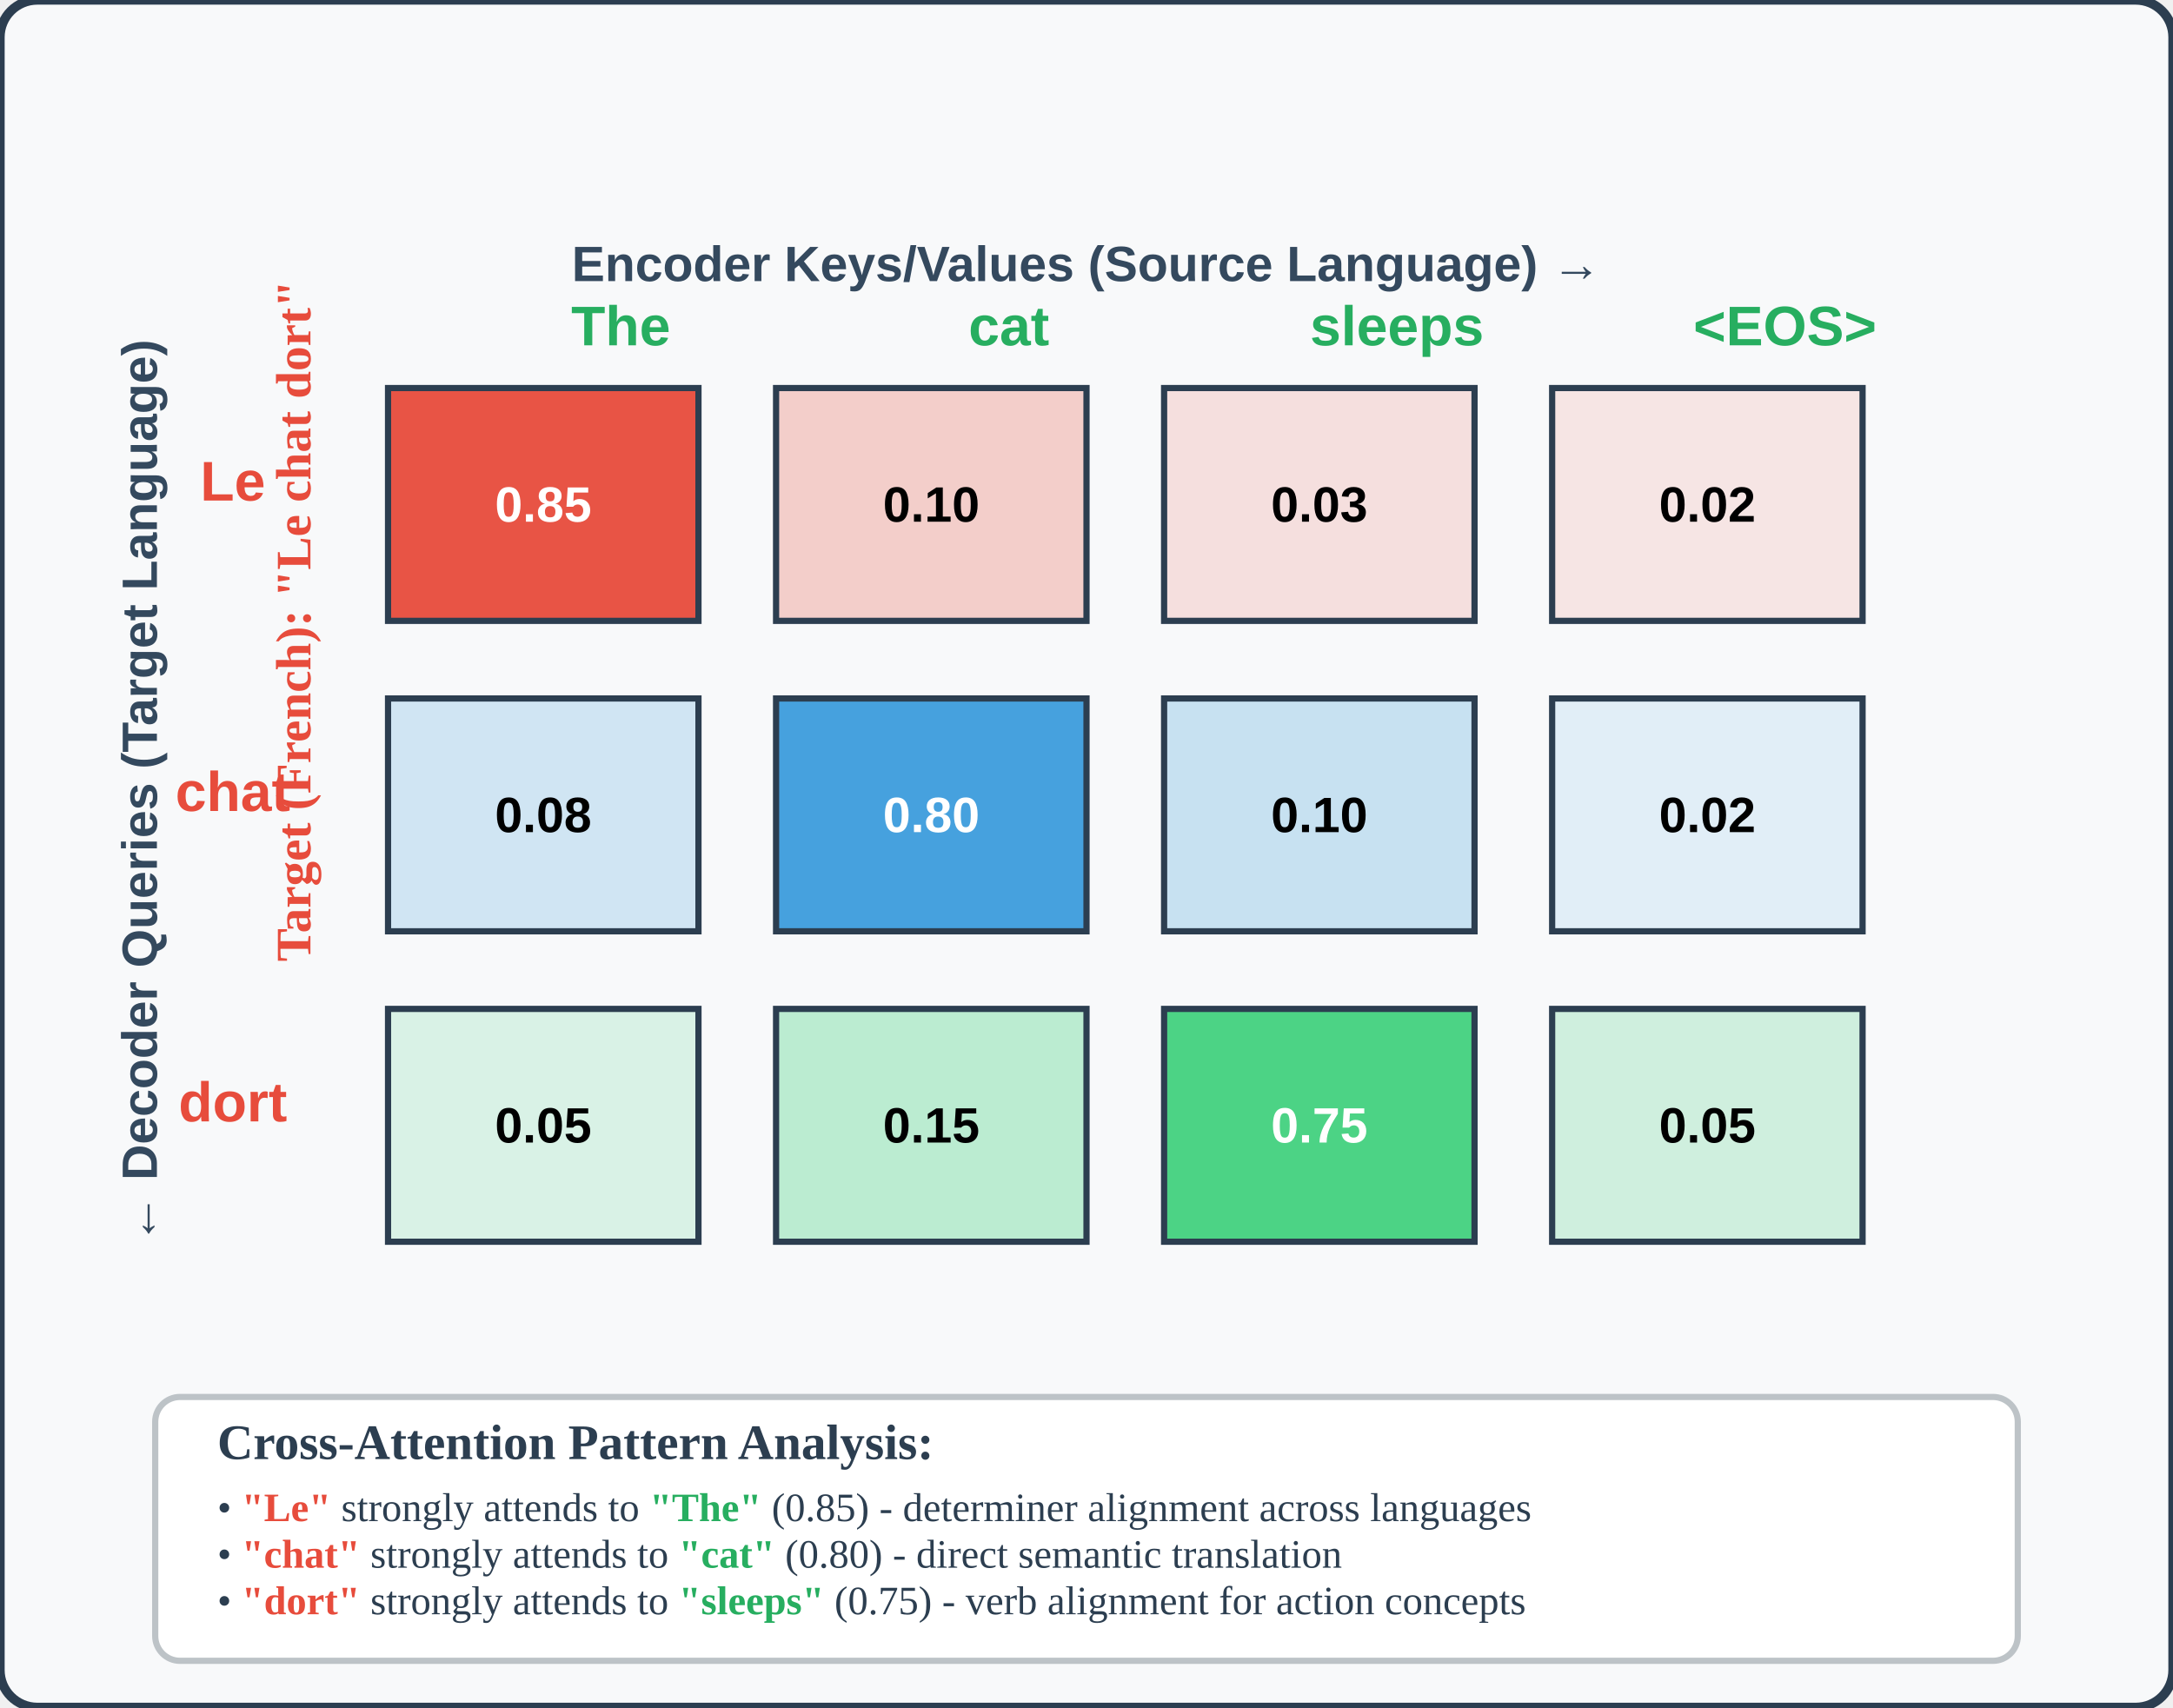
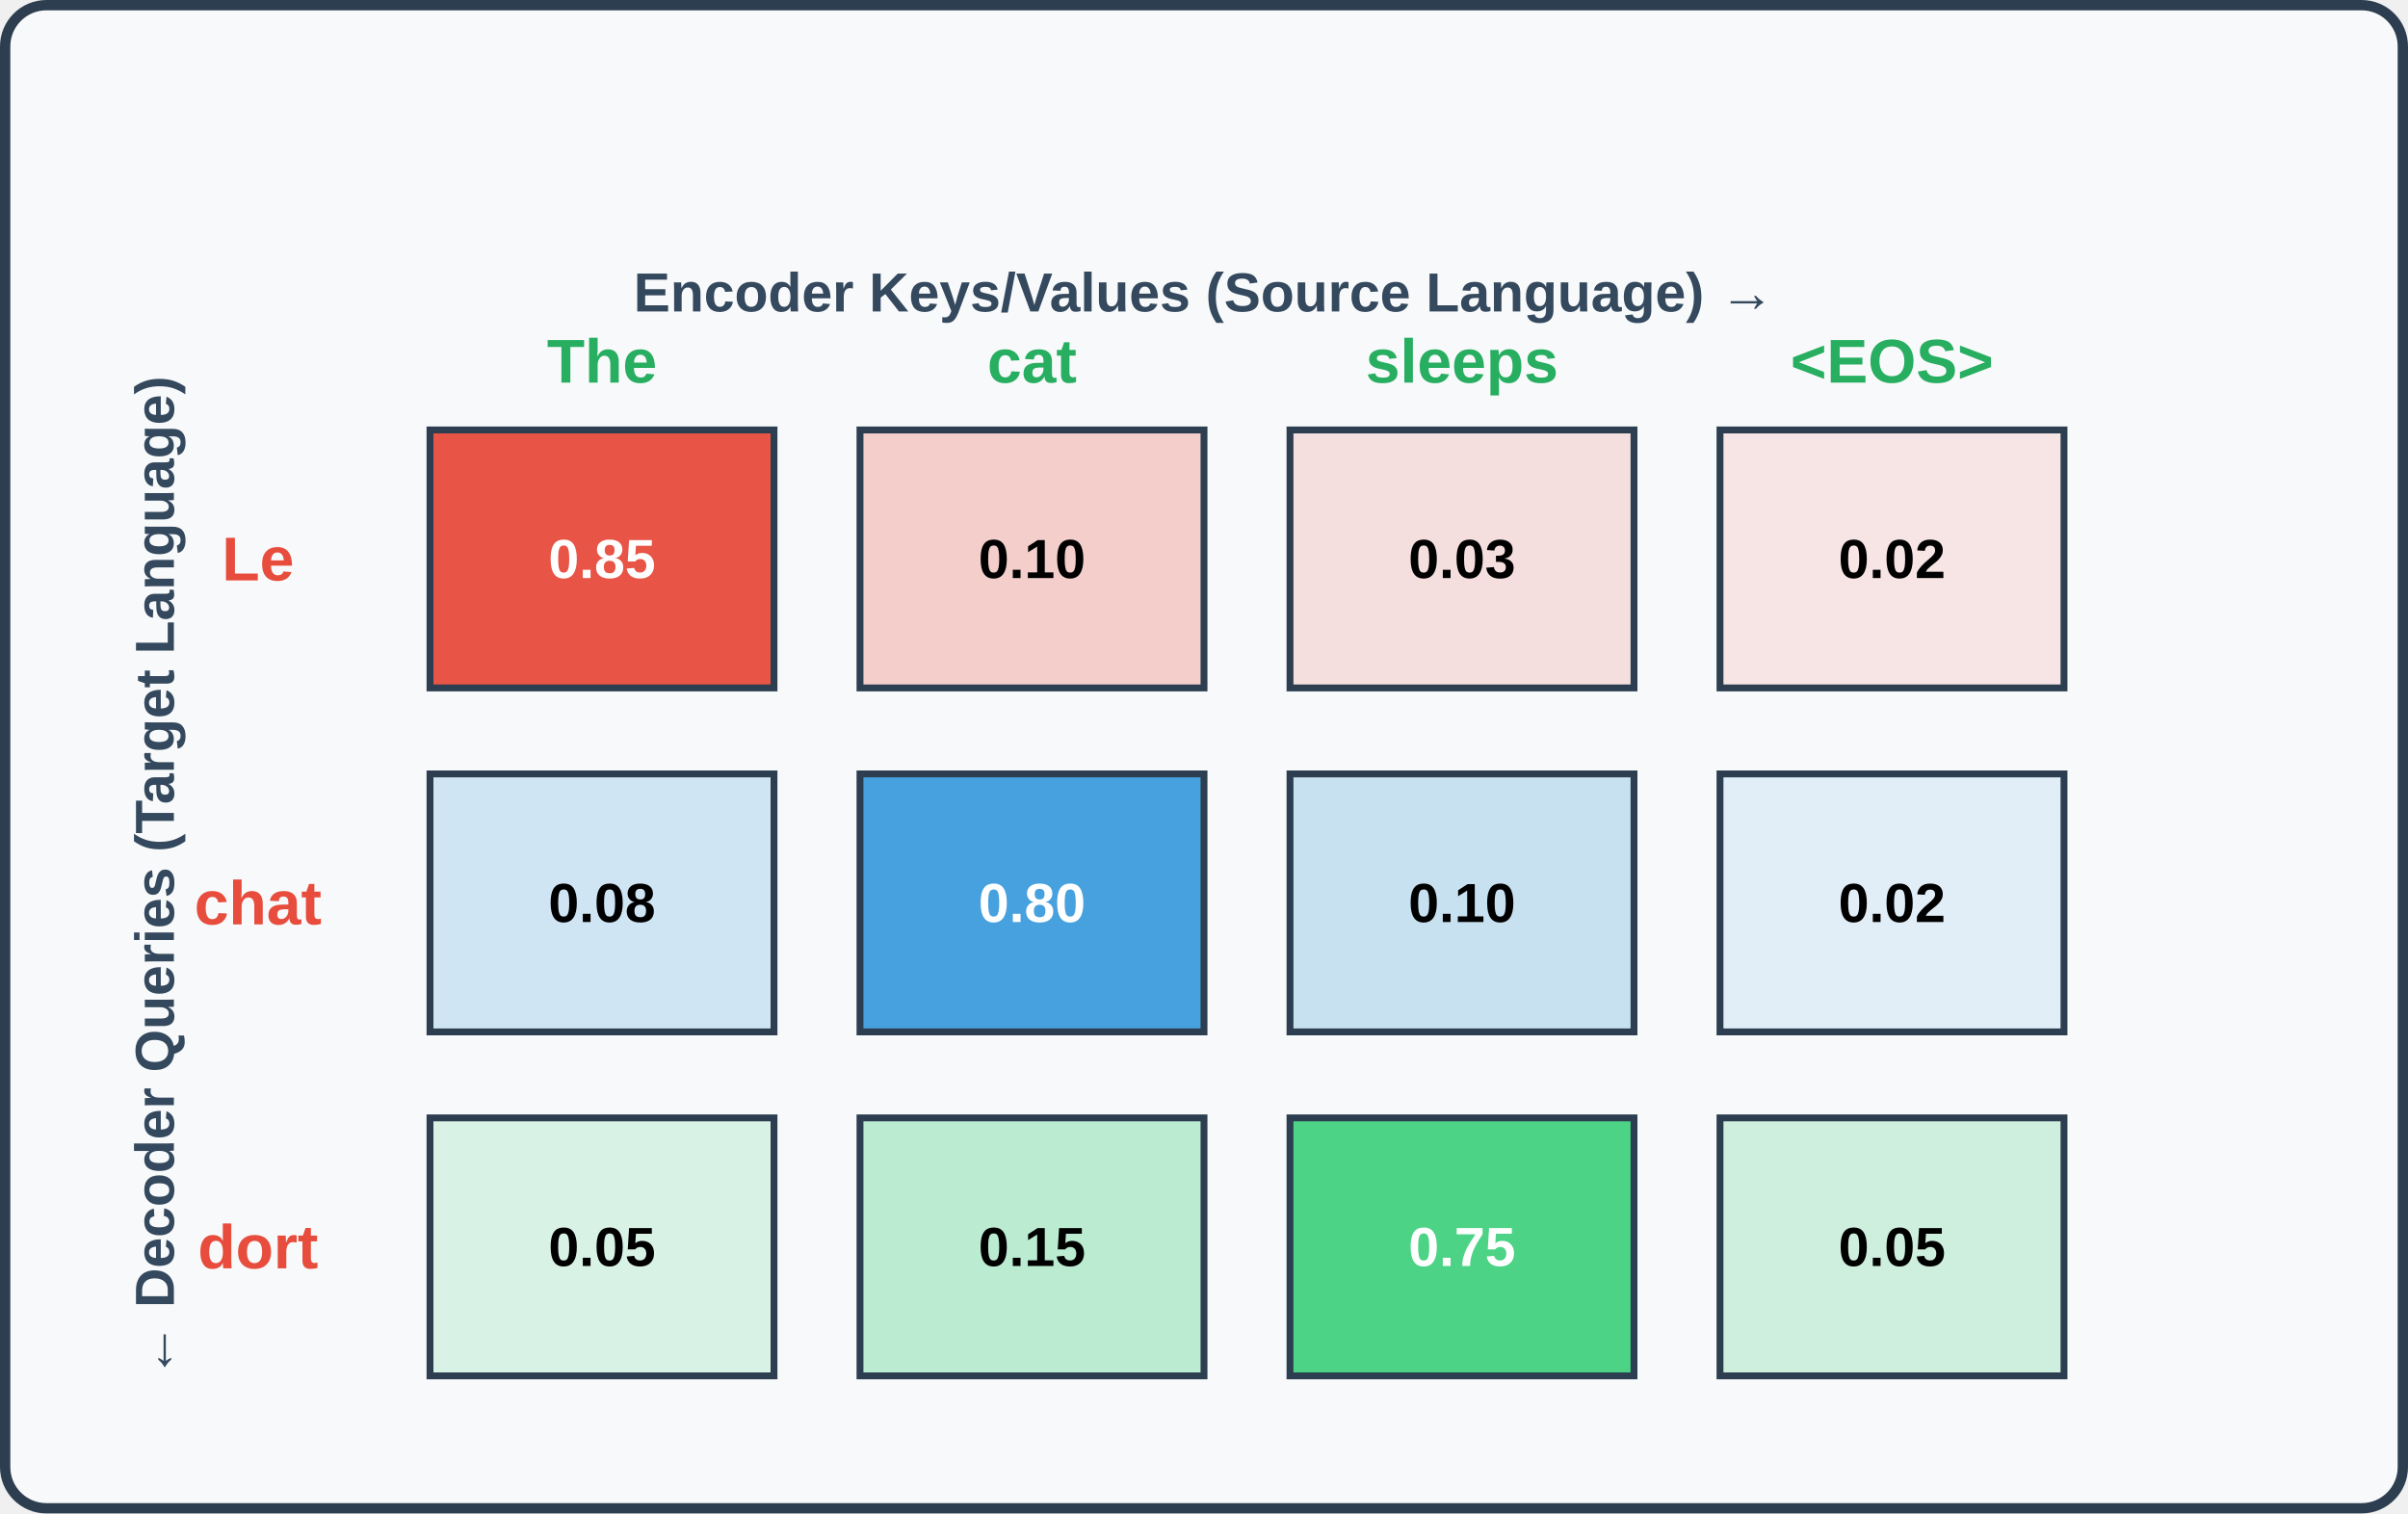
- <svg xmlns="http://www.w3.org/2000/svg" width="700" height="550">
+ <svg xmlns="http://www.w3.org/2000/svg" width="700" height="440">
  <defs>
    <style>
            .matrix-text { font-family: Arial, sans-serif; font-size: 16px; text-anchor: middle; dominant-baseline: central; font-weight: bold; }
            .label-text { font-family: Arial, sans-serif; font-size: 18px; font-weight: bold; text-anchor: middle; dominant-baseline: central; }
            .title-text { font-family: Arial, sans-serif; font-size: 24px; font-weight: bold; text-anchor: middle; dominant-baseline: central; fill: #2c3e50; }
            .subtitle-text { font-family: Arial, sans-serif; font-size: 14px; text-anchor: middle; dominant-baseline: central; fill: #7f8c8d; }
            .axis-text { font-family: Arial, sans-serif; font-size: 16px; font-weight: bold; text-anchor: middle; dominant-baseline: central; fill: #34495e; }
            .section-text { font-family: Arial, sans-serif; font-size: 20px; font-weight: bold; text-anchor: middle; dominant-baseline: central; }
        </style>
  </defs>
-   <rect width="700" height="550" fill="#f8f9fa" stroke="#2c3e50" stroke-width="3" rx="12" />
-   <text x="100" y="200" style="font-size: 16px; text-anchor: middle; fill: #e74c3c; font-weight: bold;" transform="rotate(-90, 100, 200)">
-         Target (French): "Le chat dort"
-     </text>
-   <text x="200" y="105" class="label-text" fill="#27ae60">The</text>
-   <text x="325" y="105" class="label-text" fill="#27ae60">cat</text>
-   <text x="450" y="105" class="label-text" fill="#27ae60">sleeps</text>
-   <text x="575" y="105" class="label-text" fill="#27ae60">&lt;EOS&gt;</text>
-   <text x="75" y="155" class="label-text" fill="#e74c3c">Le</text>
-   <text x="75" y="255" class="label-text" fill="#e74c3c">chat</text>
-   <text x="75" y="355" class="label-text" fill="#e74c3c">dort</text>
+   <rect x="1.5" y="1.5" width="697" height="437" fill="#f8f9fa" stroke="#2c3e50" stroke-width="3" rx="12" />
+   <text x="175" y="105" class="label-text" fill="#27ae60">The</text>
+   <text x="300" y="105" class="label-text" fill="#27ae60">cat</text>
+   <text x="425" y="105" class="label-text" fill="#27ae60">sleeps</text>
+   <text x="550" y="105" class="label-text" fill="#27ae60">&lt;EOS&gt;</text>
+   <text x="75" y="162.5" class="label-text" fill="#e74c3c">Le</text>
+   <text x="75" y="262.5" class="label-text" fill="#e74c3c">chat</text>
+   <text x="75" y="362.5" class="label-text" fill="#e74c3c">dort</text>
  <rect x="125" y="125" width="100" height="75" fill="rgba(231, 76, 60, 0.95)" stroke="#2c3e50" stroke-width="2" />
  <text x="175" y="162.5" class="matrix-text" fill="white">0.85</text>
  <rect x="250" y="125" width="100" height="75" fill="rgba(231, 76, 60, 0.25)" stroke="#2c3e50" stroke-width="2" />
  <text x="300" y="162.5" class="matrix-text" fill="black">0.10</text>
  <rect x="375" y="125" width="100" height="75" fill="rgba(231, 76, 60, 0.15)" stroke="#2c3e50" stroke-width="2" />
  <text x="425" y="162.5" class="matrix-text" fill="black">0.03</text>
  <rect x="500" y="125" width="100" height="75" fill="rgba(231, 76, 60, 0.12)" stroke="#2c3e50" stroke-width="2" />
  <text x="550" y="162.5" class="matrix-text" fill="black">0.02</text>
  <rect x="125" y="225" width="100" height="75" fill="rgba(52, 152, 219, 0.2)" stroke="#2c3e50" stroke-width="2" />
  <text x="175" y="262.5" class="matrix-text" fill="black">0.08</text>
  <rect x="250" y="225" width="100" height="75" fill="rgba(52, 152, 219, 0.9)" stroke="#2c3e50" stroke-width="2" />
  <text x="300" y="262.5" class="matrix-text" fill="white">0.80</text>
  <rect x="375" y="225" width="100" height="75" fill="rgba(52, 152, 219, 0.25)" stroke="#2c3e50" stroke-width="2" />
  <text x="425" y="262.5" class="matrix-text" fill="black">0.10</text>
  <rect x="500" y="225" width="100" height="75" fill="rgba(52, 152, 219, 0.12)" stroke="#2c3e50" stroke-width="2" />
  <text x="550" y="262.5" class="matrix-text" fill="black">0.02</text>
  <rect x="125" y="325" width="100" height="75" fill="rgba(46, 204, 113, 0.15)" stroke="#2c3e50" stroke-width="2" />
  <text x="175" y="362.5" class="matrix-text" fill="black">0.05</text>
  <rect x="250" y="325" width="100" height="75" fill="rgba(46, 204, 113, 0.3)" stroke="#2c3e50" stroke-width="2" />
  <text x="300" y="362.5" class="matrix-text" fill="black">0.15</text>
  <rect x="375" y="325" width="100" height="75" fill="rgba(46, 204, 113, 0.85)" stroke="#2c3e50" stroke-width="2" />
  <text x="425" y="362.5" class="matrix-text" fill="white">0.75</text>
  <rect x="500" y="325" width="100" height="75" fill="rgba(46, 204, 113, 0.2)" stroke="#2c3e50" stroke-width="2" />
  <text x="550" y="362.5" class="matrix-text" fill="black">0.05</text>
  <text x="350" y="85" class="axis-text" fill="#27ae60">Encoder Keys/Values (Source Language) →</text>
  <text x="45" y="255" class="axis-text" fill="#e74c3c" transform="rotate(-90, 45, 255)">← Decoder Queries (Target Language)</text>
-   <rect x="50" y="450" width="600" height="85" fill="rgba(255,255,255,0.95)" stroke="#bdc3c7" stroke-width="2" rx="8" />
-   <text x="70" y="470" style="font-size: 16px; font-weight: bold; fill: #2c3e50;">Cross-Attention Pattern Analysis:</text>
-   <text x="70" y="490" style="font-size: 13px; fill: #2c3e50;">
-         • <tspan fill="#e74c3c" font-weight="bold">"Le"</tspan> strongly attends to <tspan fill="#27ae60" font-weight="bold">"The"</tspan> (0.85) - determiner alignment across languages
-     </text>
-   <text x="70" y="505" style="font-size: 13px; fill: #2c3e50;">
-         • <tspan fill="#e74c3c" font-weight="bold">"chat"</tspan> strongly attends to <tspan fill="#27ae60" font-weight="bold">"cat"</tspan> (0.80) - direct semantic translation
-     </text>
-   <text x="70" y="520" style="font-size: 13px; fill: #2c3e50;">
-         • <tspan fill="#e74c3c" font-weight="bold">"dort"</tspan> strongly attends to <tspan fill="#27ae60" font-weight="bold">"sleeps"</tspan> (0.75) - verb alignment for action concepts
-     </text>
</svg>
